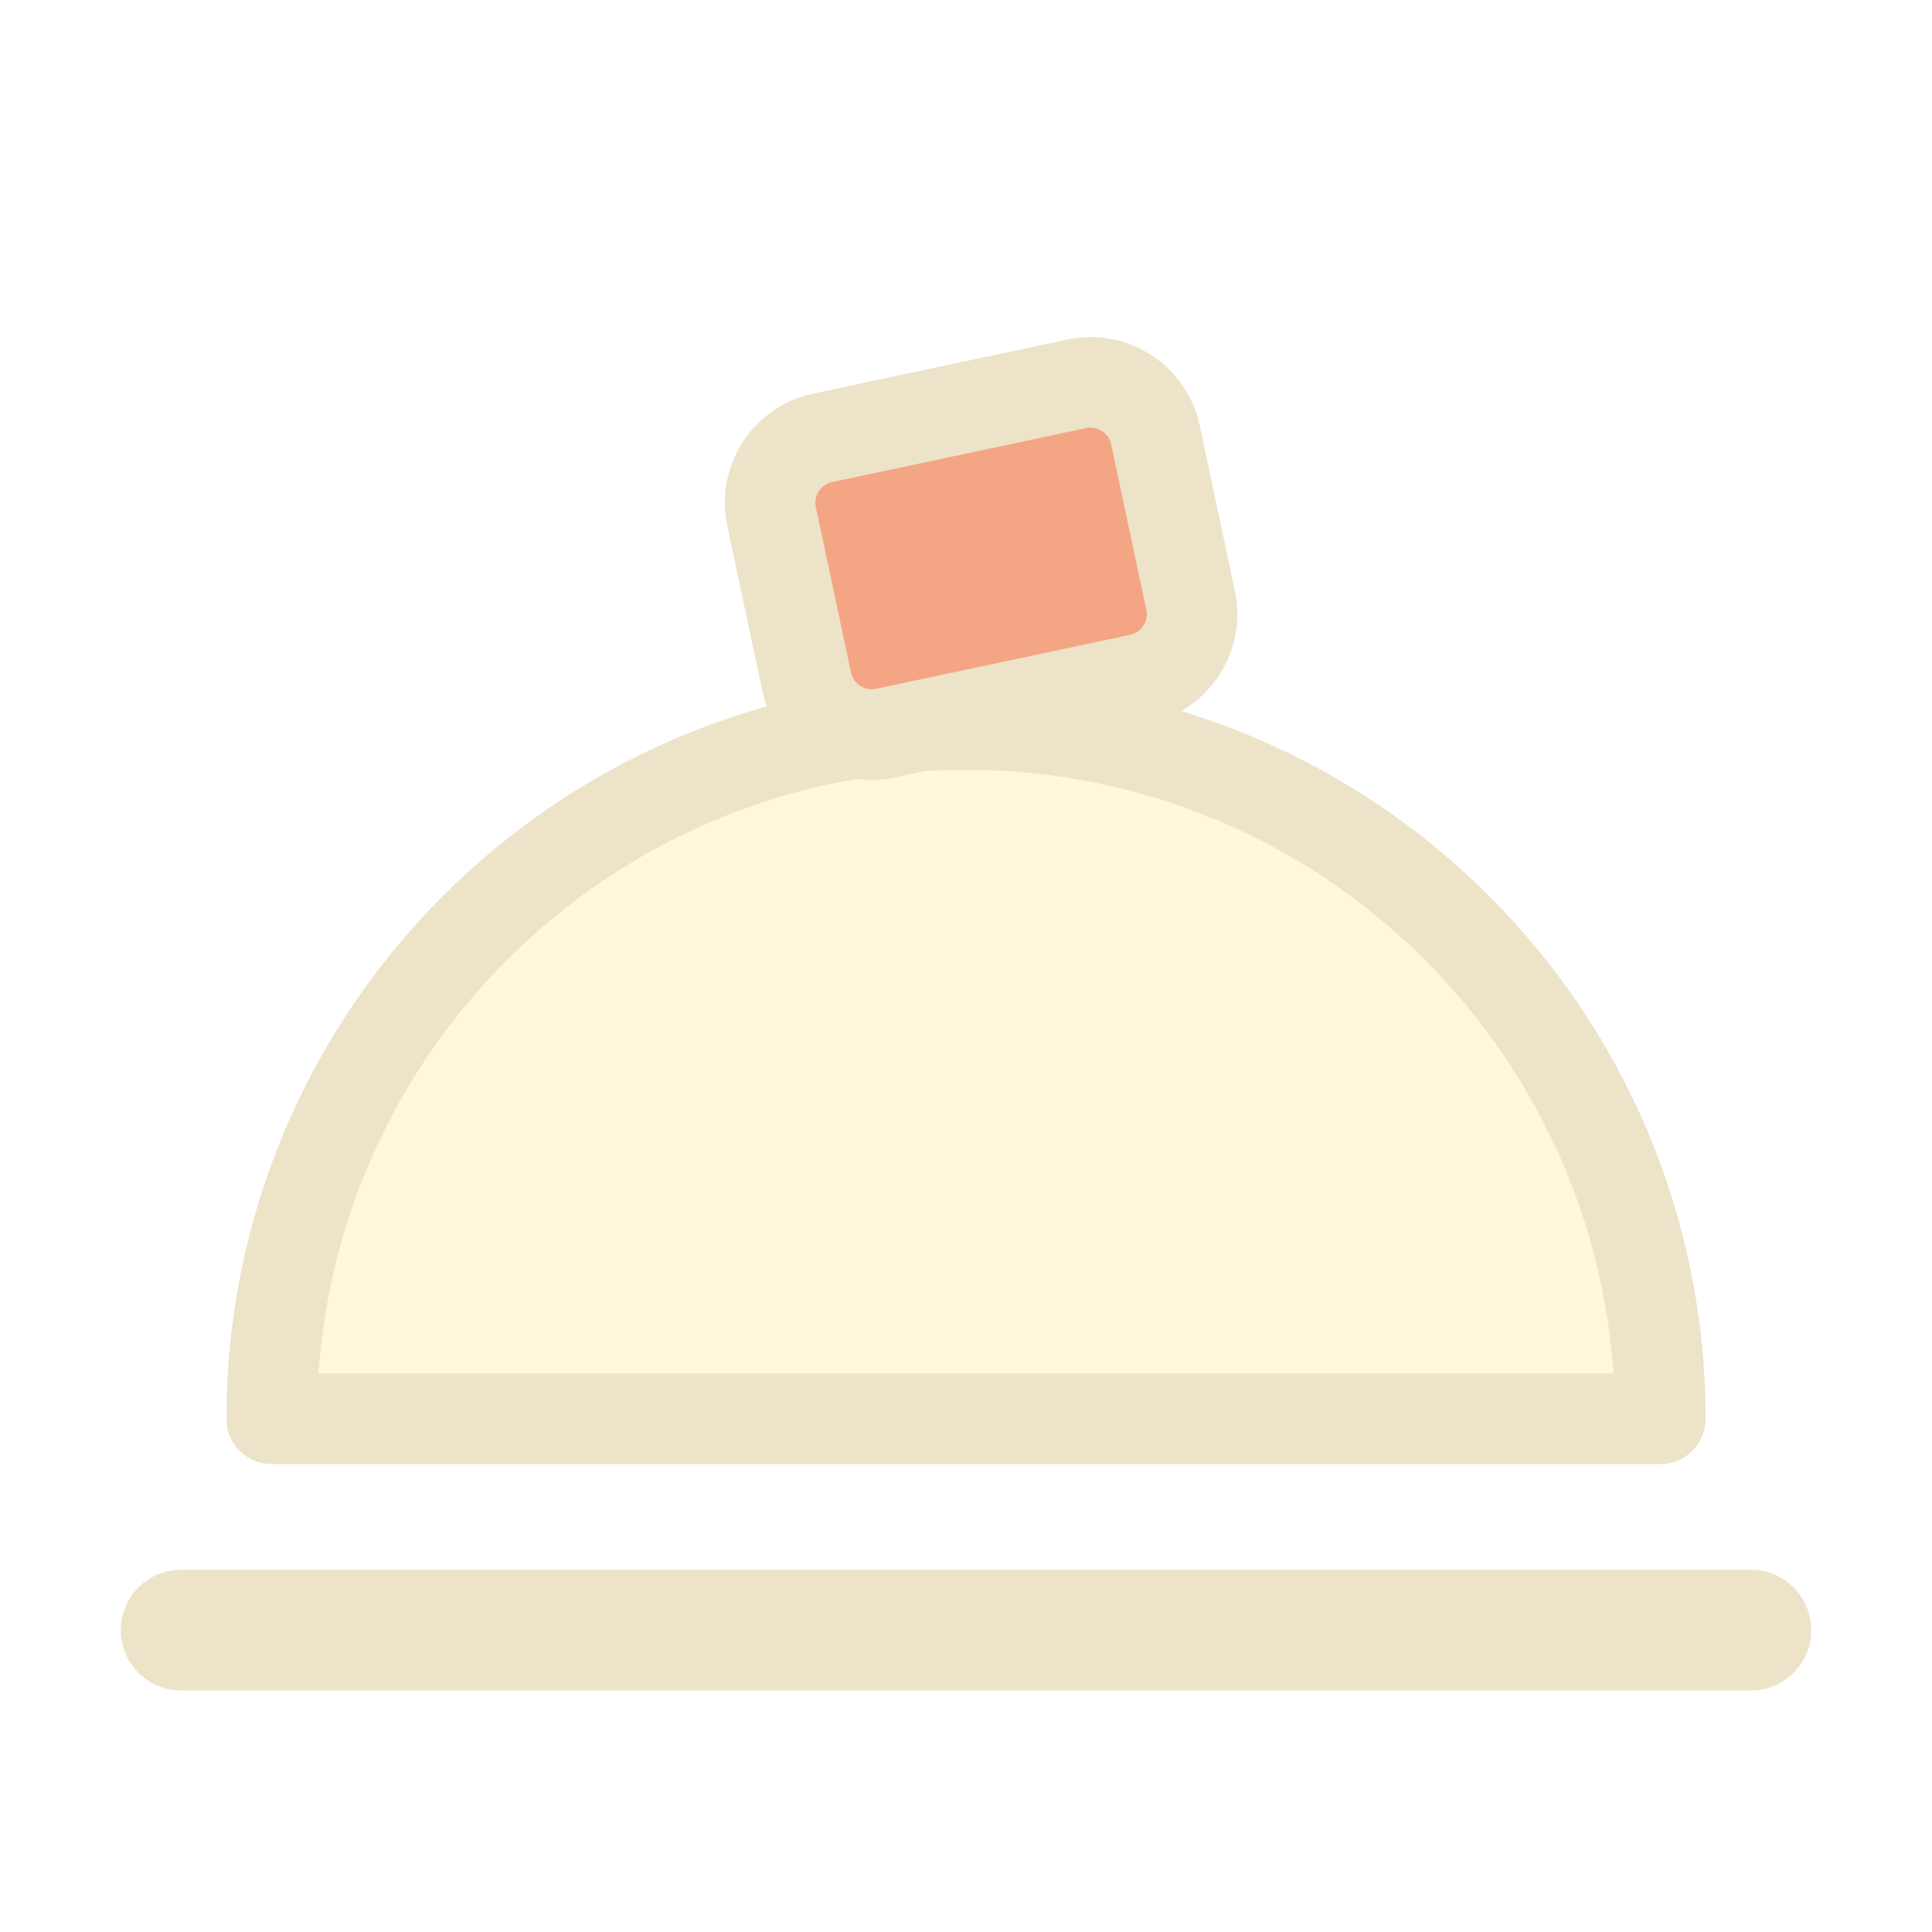
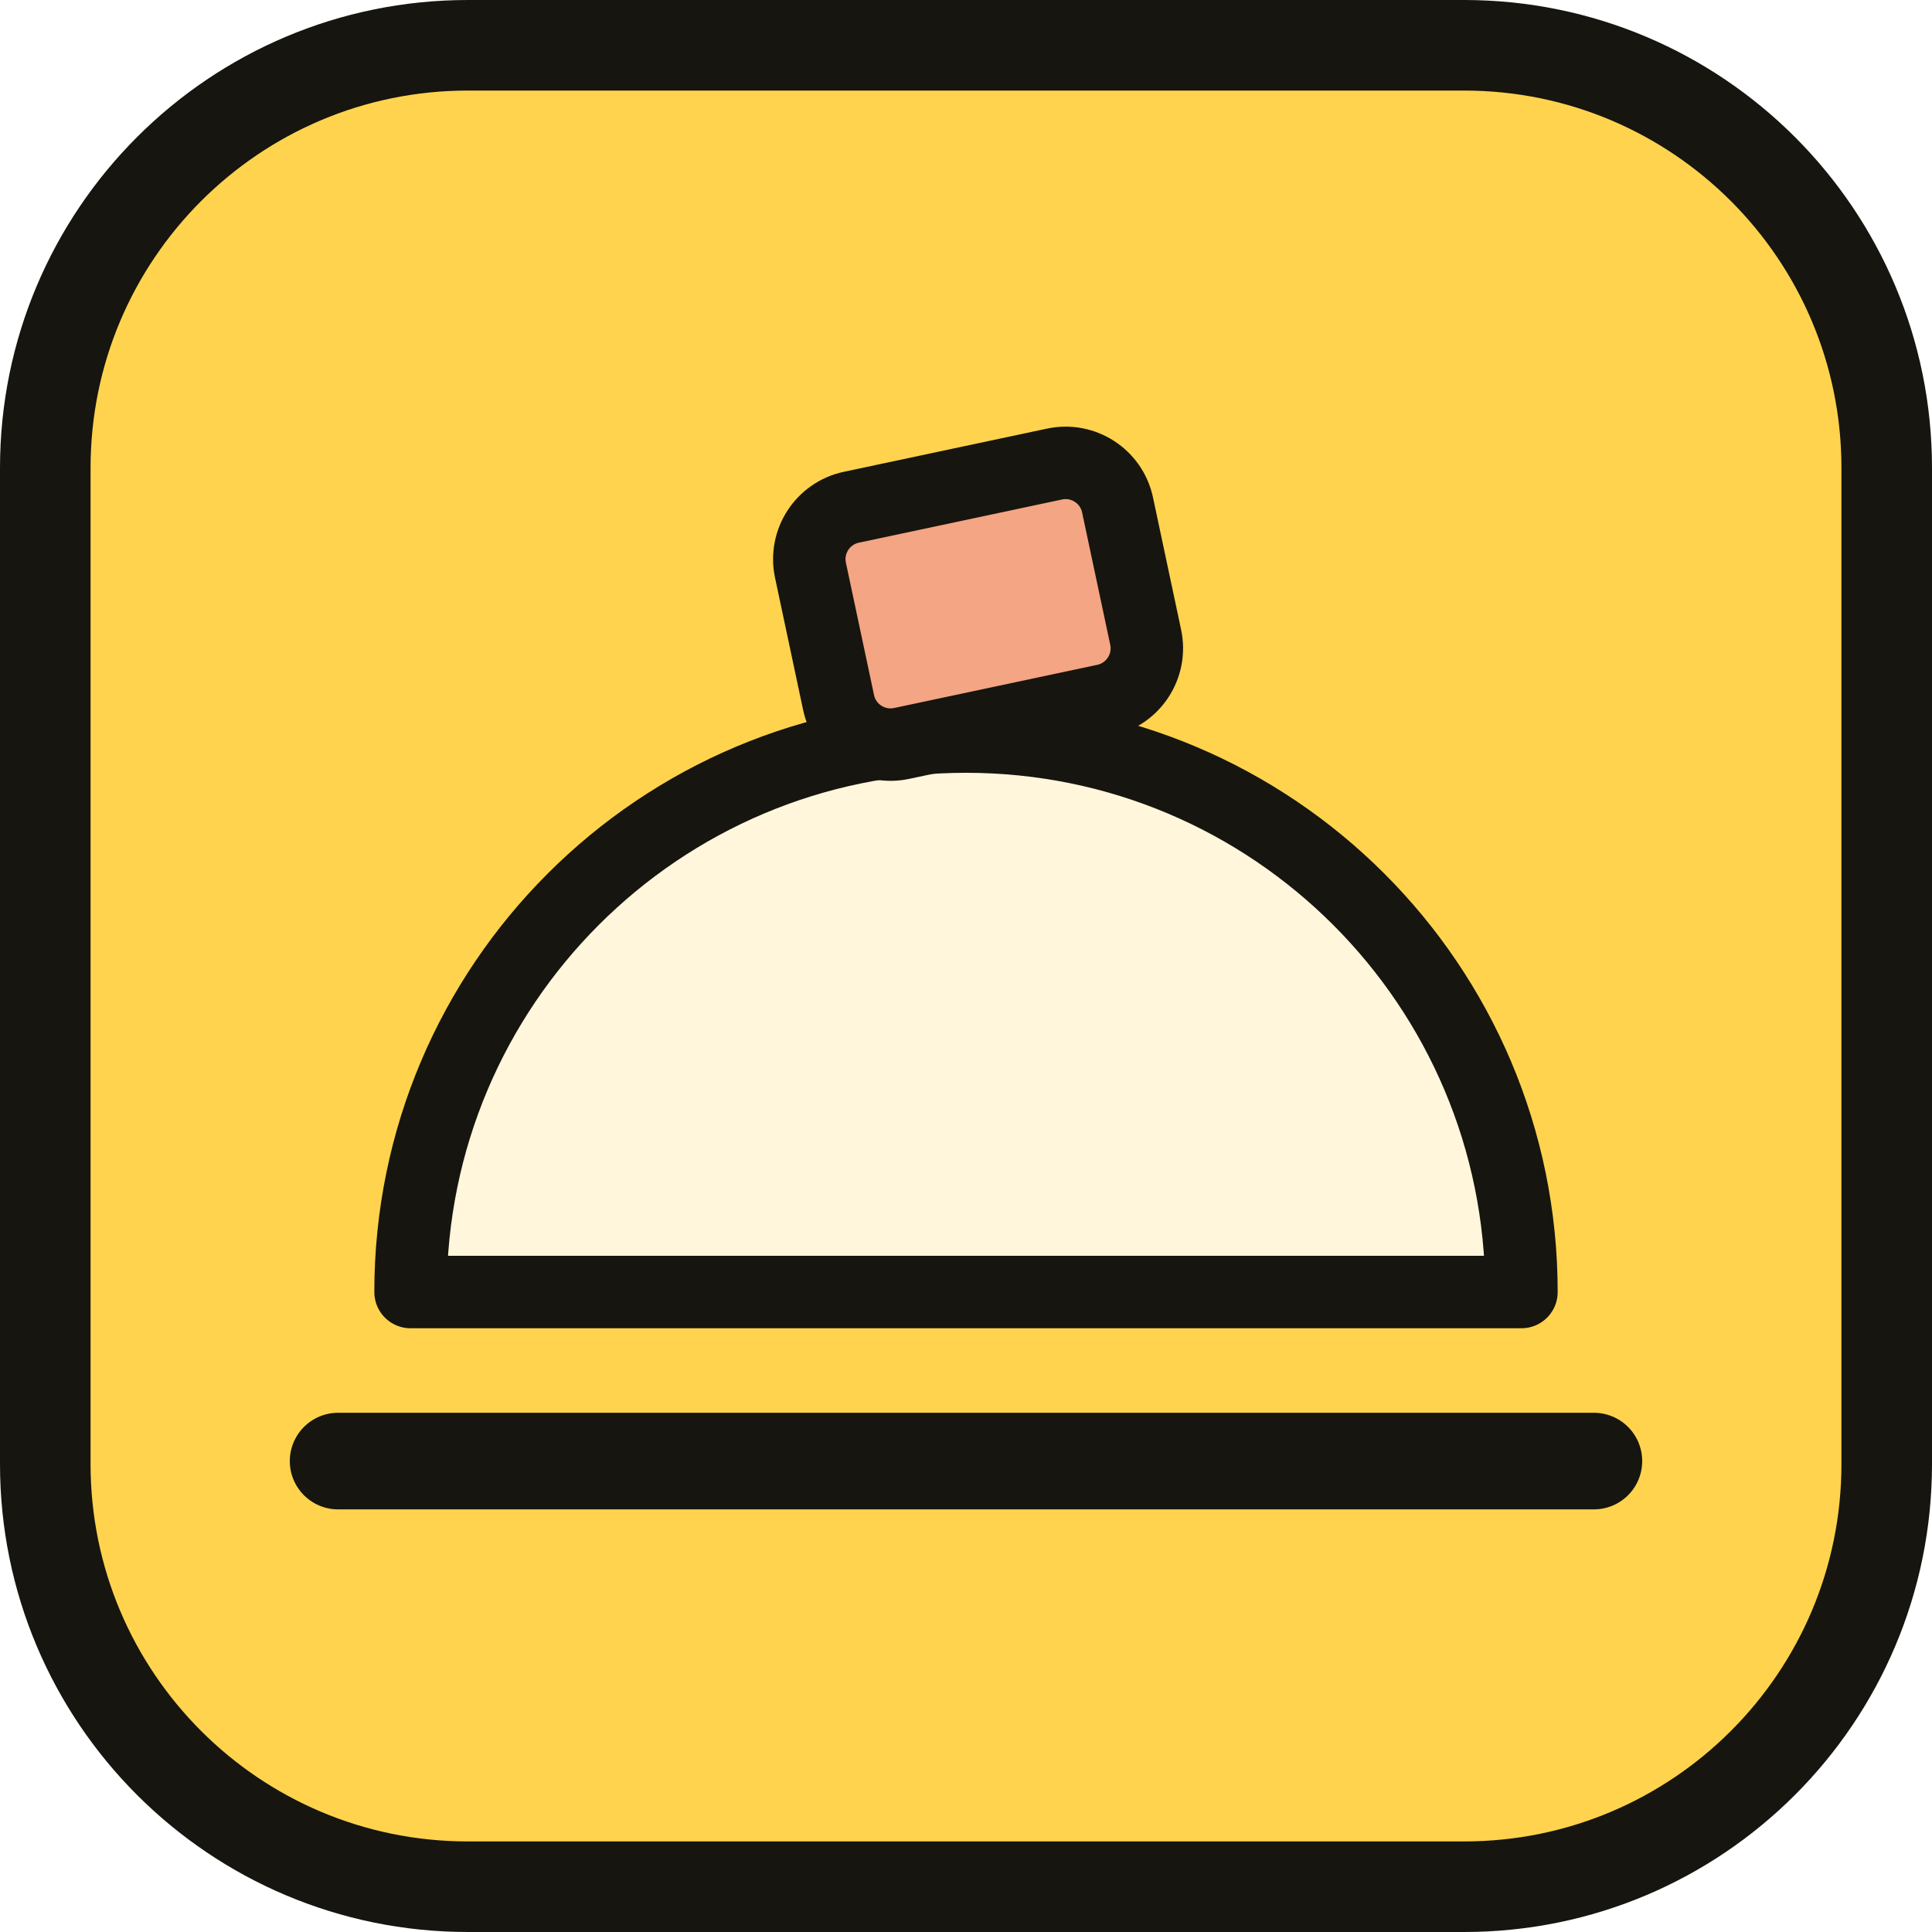
<svg xmlns="http://www.w3.org/2000/svg" viewBox="0 0 64 64" role="img" aria-label="Mash">
-   <path d="M9 47a23 23 0 0 1 46 0z" fill="#fff6dc" stroke="#ece3c9" stroke-width="3" stroke-linejoin="round" />
-   <rect x="26" y="13.5" width="13" height="10" rx="2.2" fill="#f4a583" stroke="#ece3c9" stroke-width="3" transform="rotate(-12 32.5 18.5)" />
-   <path d="M6 54h52" fill="none" stroke="#ece3c9" stroke-width="4" stroke-linecap="round" />
+   <rect x="1.5" y="1.5" width="61" height="61" rx="14" fill="#ffd34e" stroke="#16150f" stroke-width="3" />
+   <g transform="translate(6.4 5.2) scale(.8)">
+     <path d="M9 47a23 23 0 0 1 46 0z" fill="#fff6dc" stroke="#16150f" stroke-width="3" stroke-linejoin="round" />
+     <rect x="26" y="13.5" width="13" height="10" rx="2.2" fill="#f4a583" stroke="#16150f" stroke-width="3" transform="rotate(-12 32.5 18.5)" />
+     <path d="M6 54h52" fill="none" stroke="#16150f" stroke-width="4" stroke-linecap="round" />
+   </g>
</svg>
